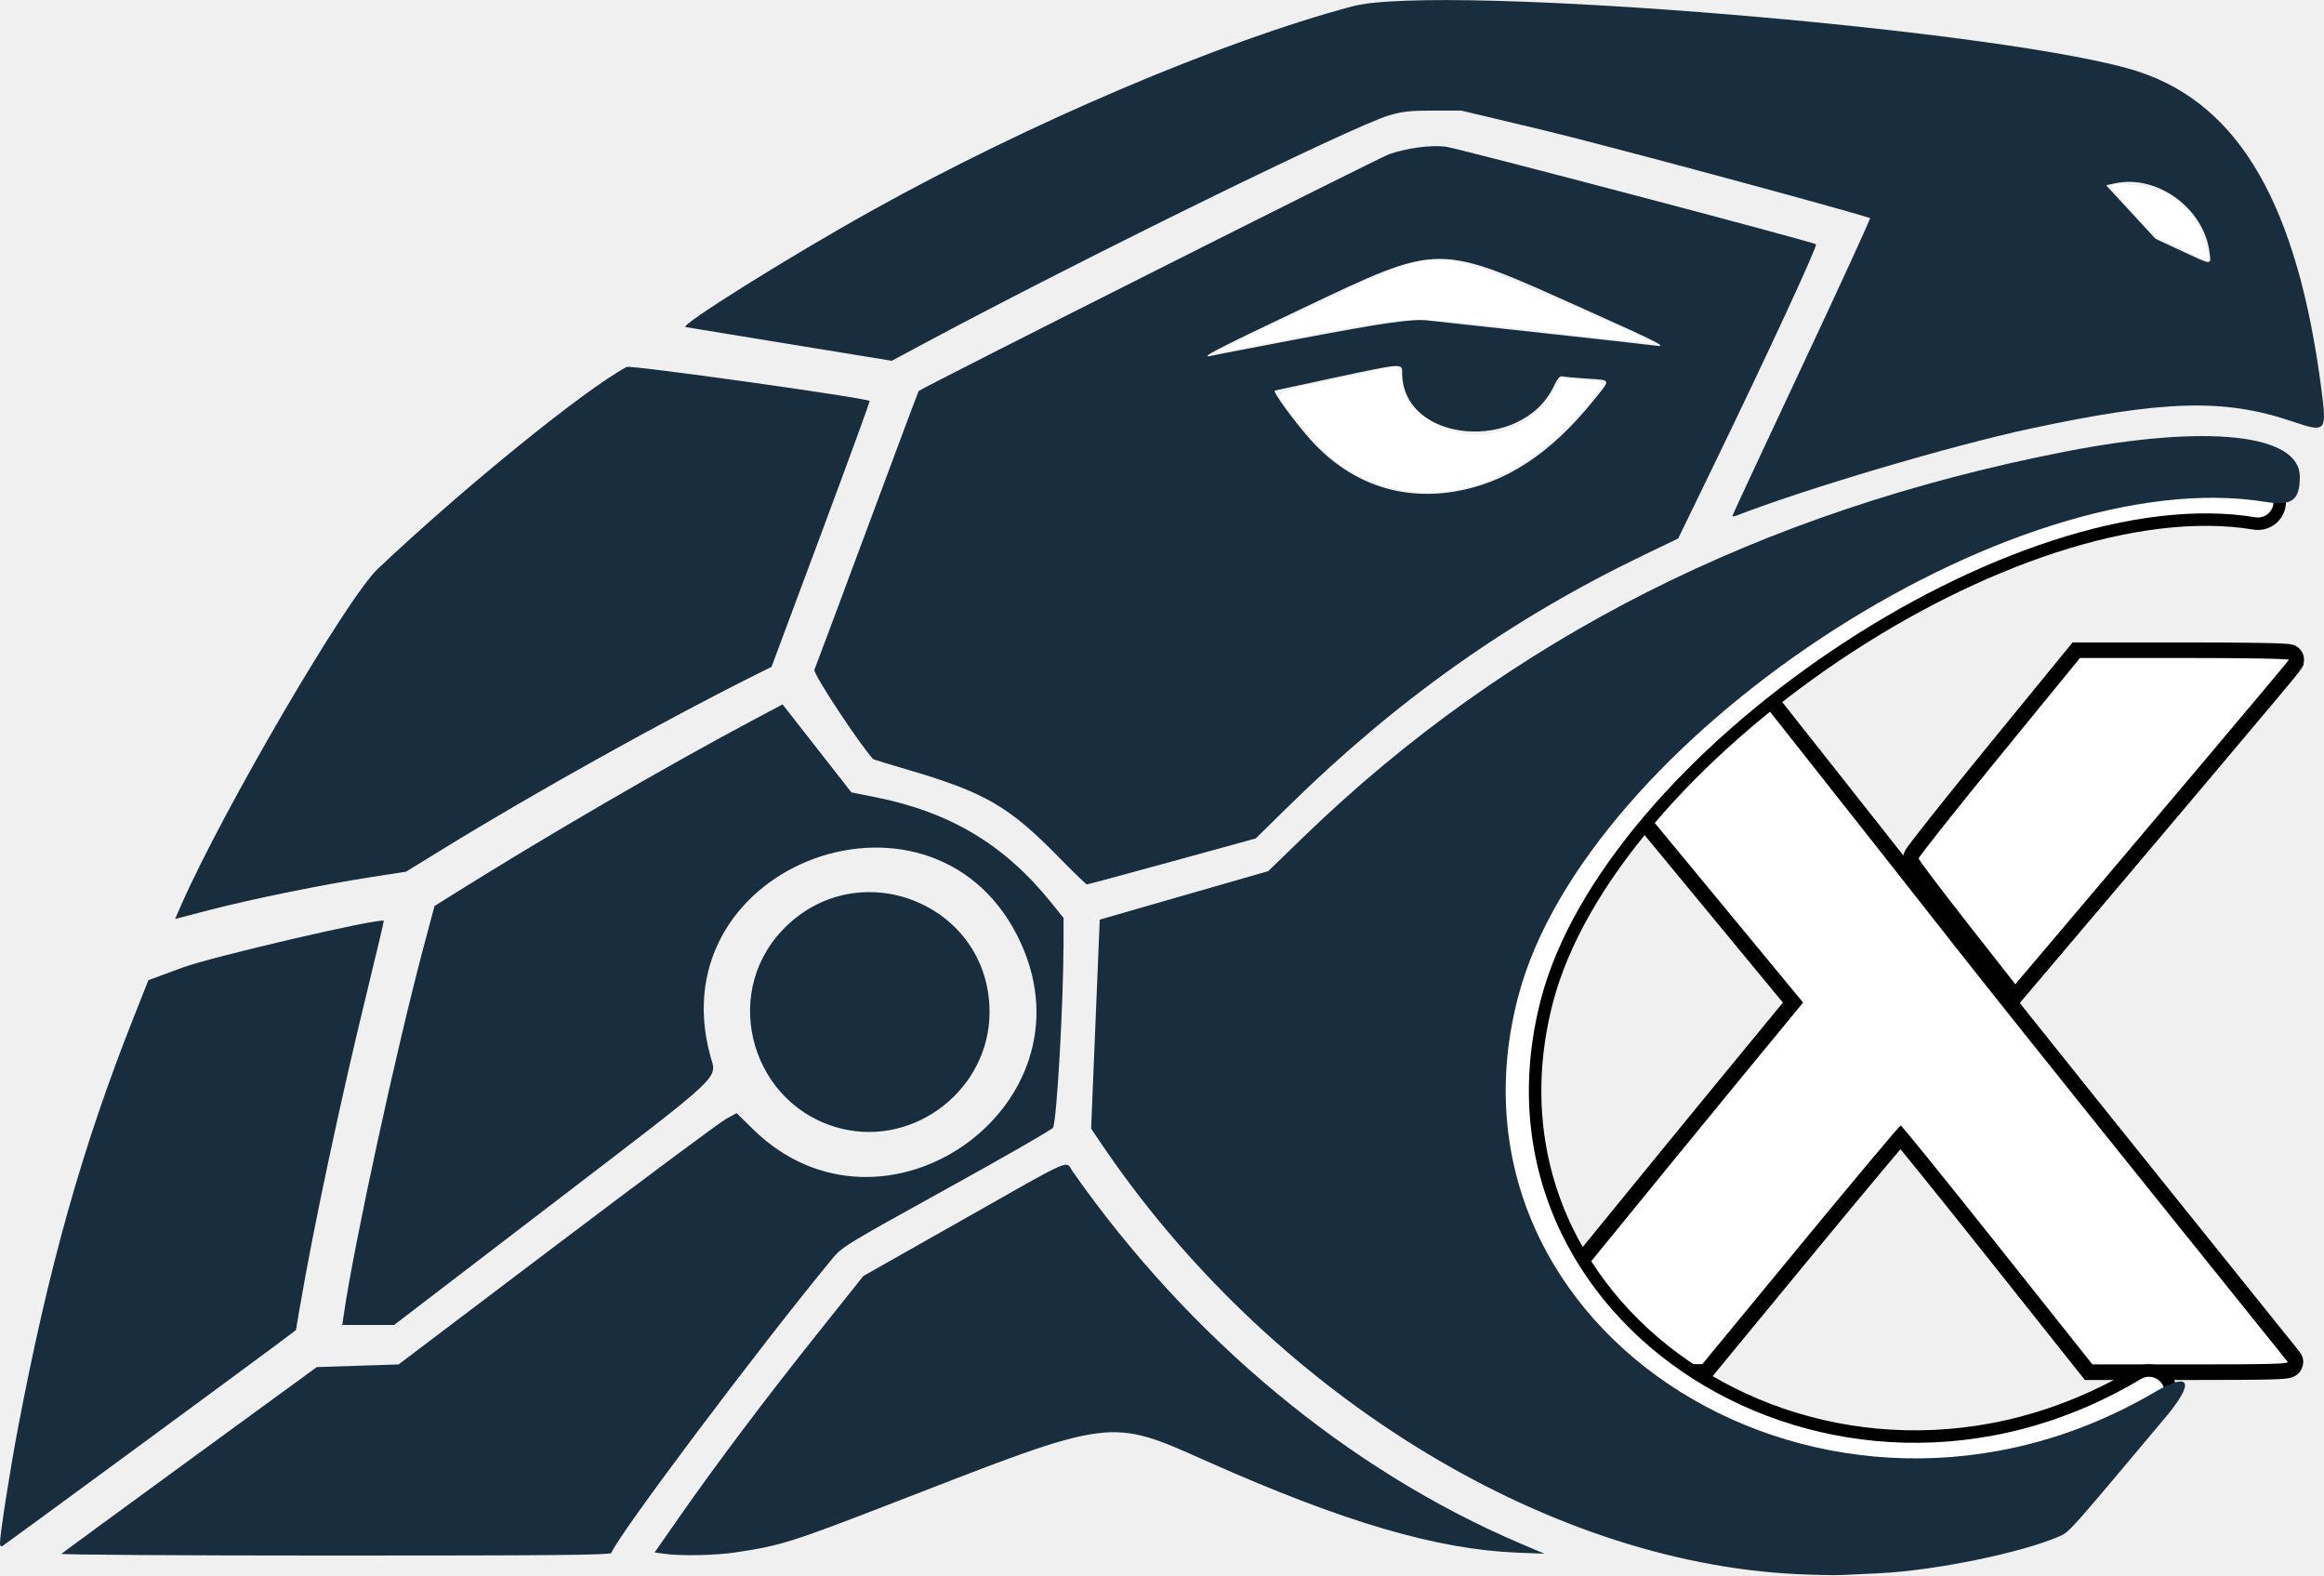
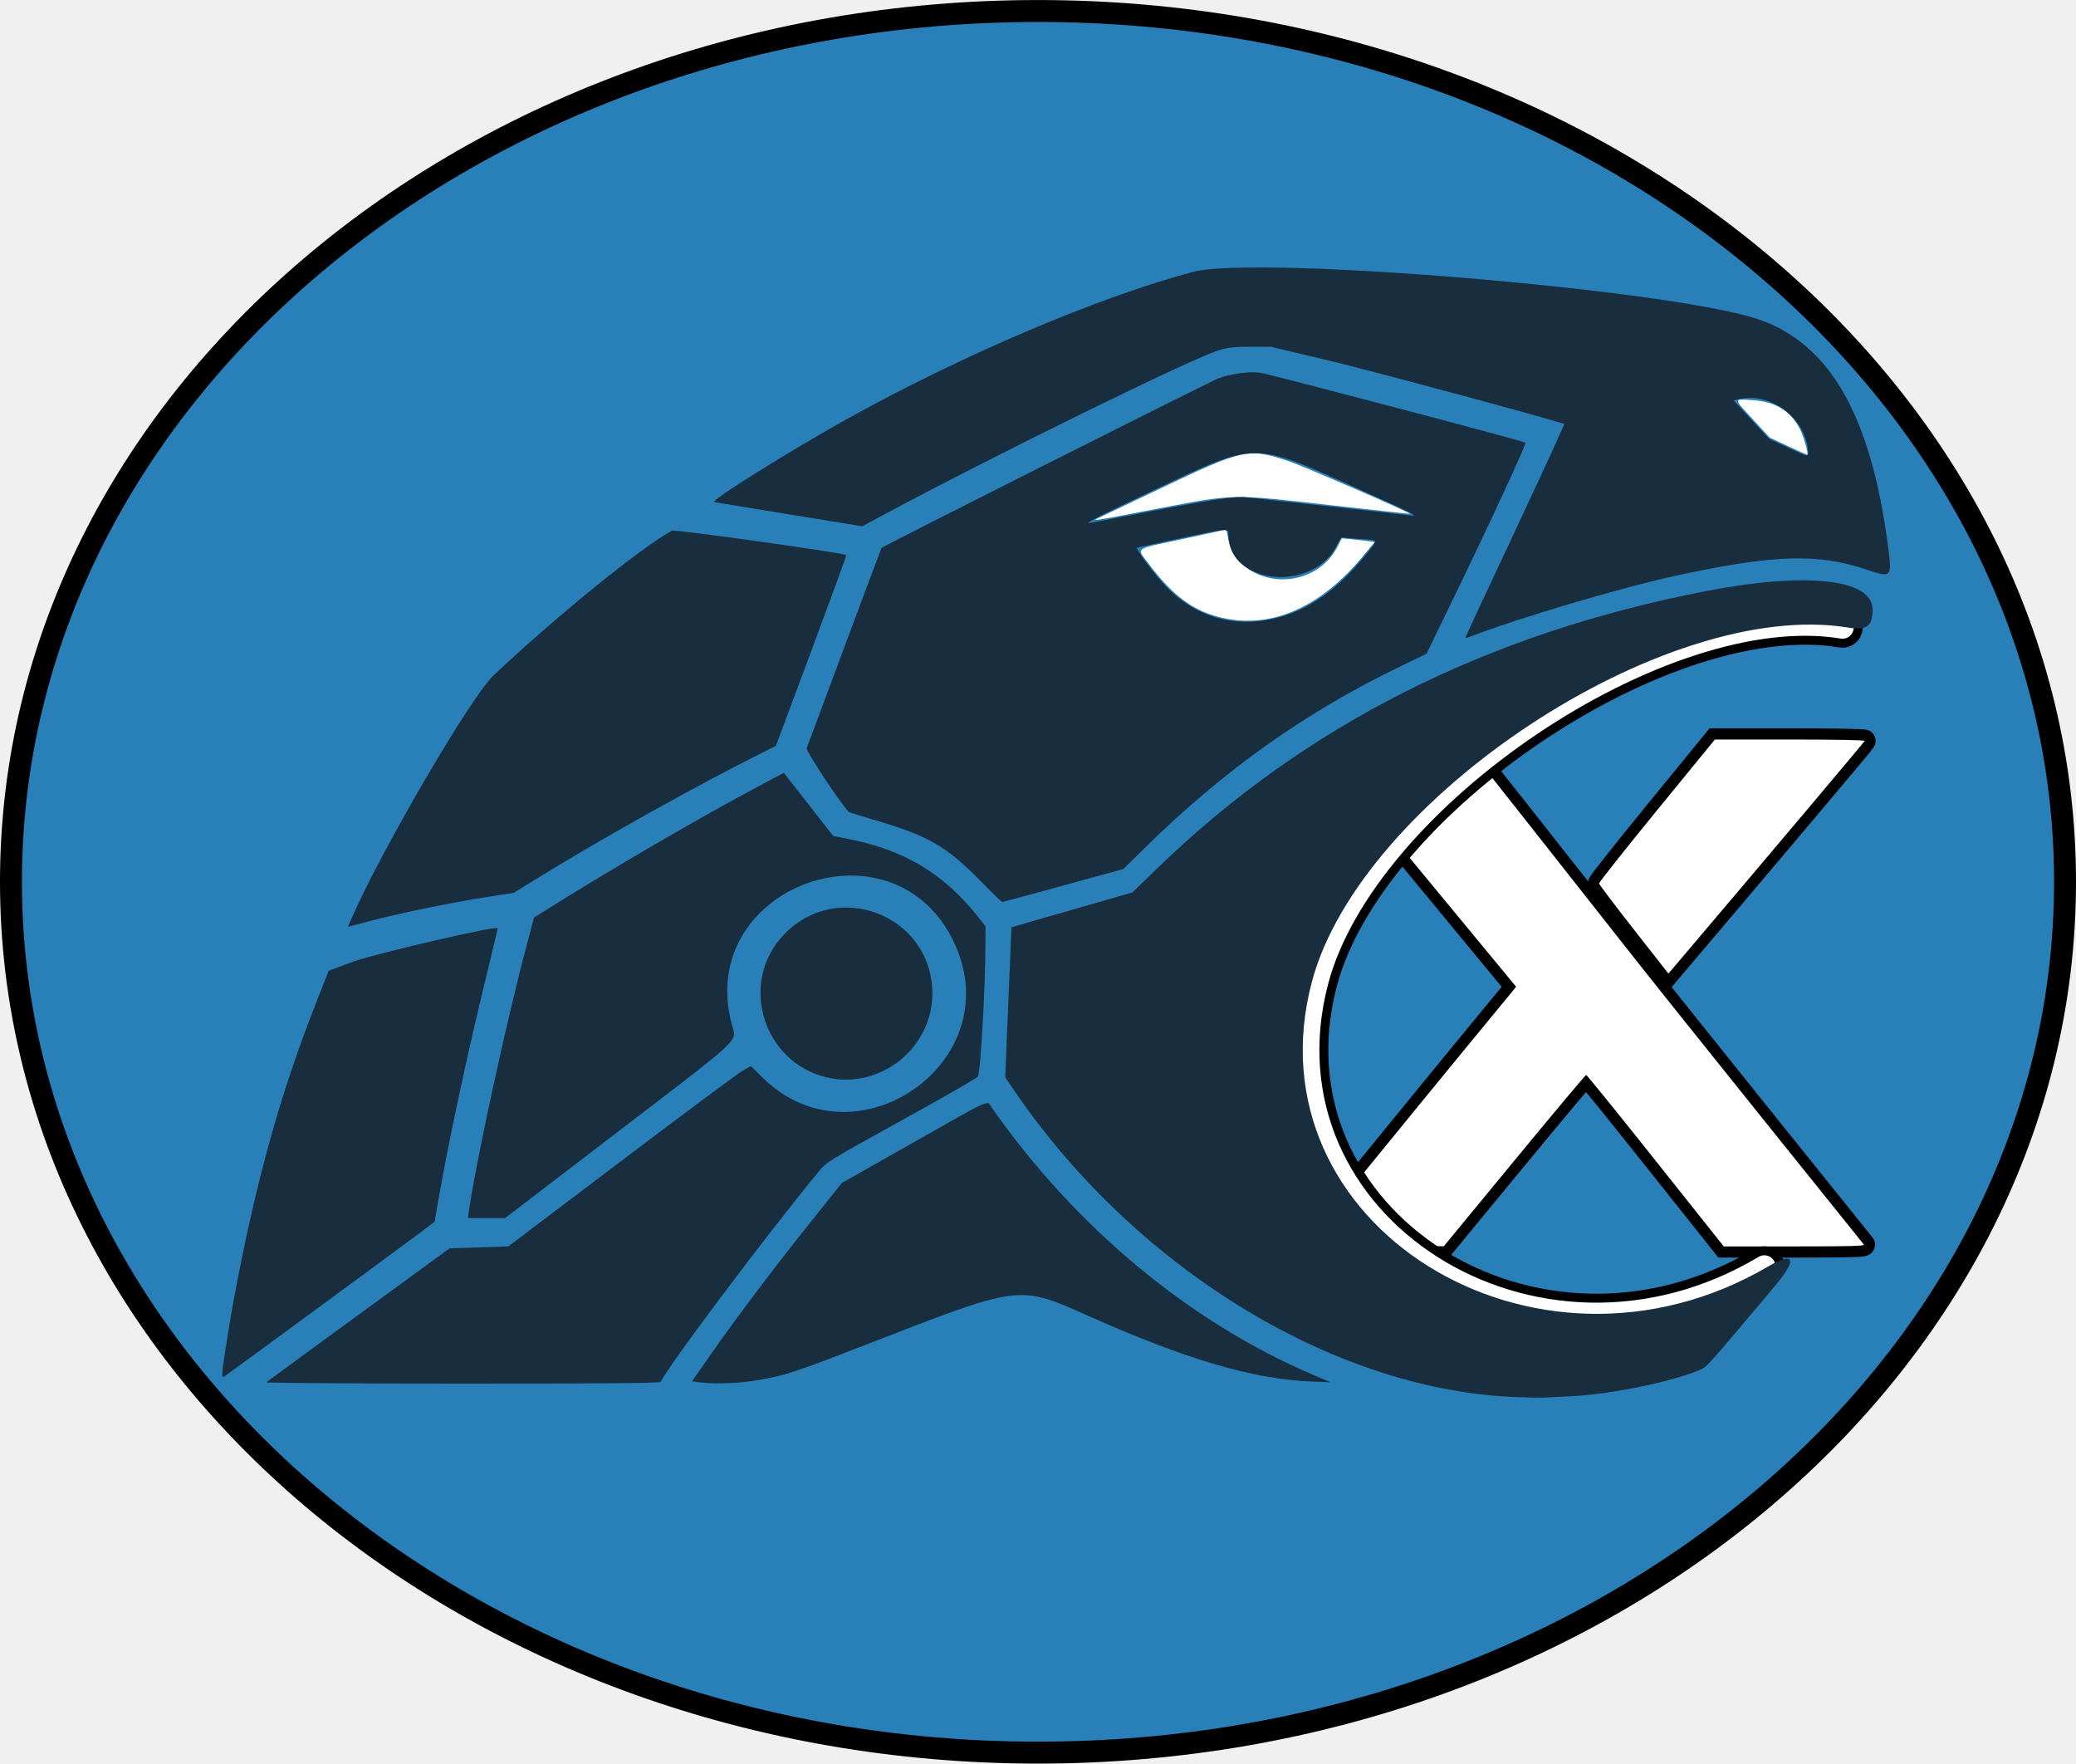
- <svg xmlns="http://www.w3.org/2000/svg" version="1.1" width="3.729in" height="2.527in" viewBox="0 0 1118.758 758.068" id="svg1">
+ <svg xmlns="http://www.w3.org/2000/svg" version="1.1" width="4.642in" height="3.943in" viewBox="0 0 1392.681 1182.92" id="svg1">
  <defs id="defs1" />
-   <g id="layer2" transform="translate(-1.001998,-0.3557419)">
-     <ellipse style="display:none;fill:#2980b9;fill-opacity:1;stroke:#000000;stroke-width:14.708;stroke-linecap:round;stroke-dasharray:none;stroke-opacity:1" id="path14" ry="584.106" rx="688.987" cy="412.439" cx="548.237" />
+   <g id="layer2" transform="translate(148.1034,179.0211)">
+     <ellipse style="display:inline;fill:#2980b9;fill-opacity:1;stroke:#000000;stroke-width:14.708;stroke-linecap:round;stroke-dasharray:none;stroke-opacity:1" id="path14" ry="584.106" rx="688.987" cy="412.439" cx="548.237" />
    <path style="display:inline;fill:none;fill-opacity:1;stroke:#000000;stroke-width:15;stroke-dasharray:none;stroke-opacity:1" d="m 832.623,317 44.059,55.75 c 24.233,30.663 53.929,68.35 65.993,83.75 12.063,15.4 52.681,66.25 90.26,113 37.58,46.75 68.773,85.562 69.318,86.25 0.79,0.996 -8.643,1.25 -46.494,1.25 h -47.486 L 962.556,599.5 C 937.412,567.875 916.45,542 915.975,542 c -0.475,0 -22.151,25.844 -48.169,57.431 l -47.306,57.431 -46.872,0.069 c -37.354,0.055 -46.676,-0.185 -45.907,-1.181 v -3e-5 c 4.306,-5.575 82.226,-101.136 108.417,-132.963 l 32.871,-39.944 -6.254,-7.554 c -3.44,-4.155 -33.981,-41.132 -67.869,-82.172 M 947.948,444.412 c -12.76,-16.275 -23.256,-30.18 -23.324,-30.898 -0.068,-0.719 17.381,-22.728 38.775,-48.91 L 1002.298,317 h 50.434 c 30.452,0 50.302,0.366 50.101,0.925 -0.265,0.734 -69.602,82.954 -122.509,145.271 l -9.176,10.808 z" id="path13" />
    <path style="display:inline;fill:#ffffff;fill-opacity:1" d="m 832.623,317 44.059,55.75 c 24.233,30.663 53.929,68.35 65.993,83.75 12.063,15.4 52.681,66.25 90.26,113 37.58,46.75 68.773,85.562 69.318,86.25 0.79,0.996 -8.643,1.25 -46.494,1.25 h -47.486 l -45.717,-57.5 c -25.145,-31.625 -46.106,-57.5 -46.581,-57.5 -0.475,0 -22.151,25.844 -48.169,57.431 l -47.306,57.431 -46.872,0.069 c -37.354,0.055 -46.676,-0.185 -45.907,-1.181 v -3e-5 c 4.306,-5.575 82.226,-101.136 108.417,-132.963 l 32.871,-39.944 -6.254,-7.554 c -3.44,-4.155 -33.981,-41.132 -67.869,-82.172 m 153.062,51.295 c -12.76,-16.275 -23.256,-30.18 -23.324,-30.898 -0.068,-0.719 17.381,-22.728 38.775,-48.91 L 1002.298,317 h 50.434 c 30.452,0 50.302,0.366 50.101,0.925 -0.265,0.734 -69.602,82.954 -122.509,145.271 l -9.176,10.808 z" id="path11" />
    <path style="fill:none;fill-opacity:1;stroke:#000000;stroke-width:27;stroke-linecap:round;stroke-dasharray:none;stroke-opacity:1" d="M 1087.949,241.88 C 967.786,221.923 767.371,357.019 735.523,479.444 693.229,642.027 881.986,762.211 1035.501,670.445" id="path15" />
    <path style="fill:none;stroke:#ffffff;stroke-width:15;stroke-linecap:round;stroke-dasharray:none;stroke-opacity:1" d="M 1087.949,241.88 C 967.786,221.923 767.371,357.019 735.523,479.444 693.229,642.027 881.986,762.211 1035.501,670.445" id="path12" />
  </g>
-   <g id="g9" transform="translate(-1.001998,-0.3557419)" style="display:inline">
+   <g id="g9" transform="translate(148.1034,179.0211)" style="display:inline">
    <path style="fill:#ffffff;fill-opacity:1;stroke:none" d="m 672.5,235.518 c -19.553,-4.312 -33.504,-14.48 -50.099,-36.518 -8.172,-10.851 -9.948,-9.479 20.747,-16.035 14.588,-3.116 27.667,-5.952 29.063,-6.303 2.319,-0.582 2.591,-0.31 3.144,3.15 5.69,35.583 57.161,40.706 74.053,7.37 l 2.61,-5.15 6.241,0.59 c 3.433,0.325 8.409,0.88 11.059,1.234 l 4.818,0.643 -7.886,9.5 c -28.502,34.335 -61.019,48.735 -93.749,41.518 z m -83,-67.479 c 2.2,-1.001 20.65,-9.776 41,-19.501 55.431,-26.489 59.002,-27.256 85.5,-18.376 10.873,3.644 82.499,34.713 81.713,35.444 -0.117,0.109 -23.838,-2.475 -52.713,-5.741 -67.848,-7.676 -64.517,-7.748 -117.86,2.543 -42.44,8.187 -43.656,8.369 -37.64,5.632 z m 461.829,-47.853 -12.171,-5.686 -11.079,-11.974 c -13.38,-14.46 -13.306,-13.923 -1.829,-13.281 16.572,0.928 26.775,6.976 33.218,19.692 2.585,5.102 5.902,17.116 4.693,16.999 -0.364,-0.035 -6.138,-2.623 -12.832,-5.75 z" id="path10" />
    <path style="fill:#182d3d" d="M 866,757.935 C 743.912,752.117 610.965,669.573 530.29,549.5 l -4.031,-6 2.077,-50.273 2.077,-50.273 4.543,-1.333 c 2.499,-0.733 20.743,-5.987 40.543,-11.675 l 36,-10.341 17,-16.454 c 98.772,-95.601 220.034,-156.904 367,-185.534 68.162,-13.279 112.733,-8.423 112.634,12.27 -0.054,11.28 -3.875,14.053 -16.527,11.994 -122.615,-19.957 -327.121,115.139 -359.618,237.564 -43.157,162.583 149.452,282.767 306.099,191.001 17.524,-10.266 19.719,-5.056 5.171,12.275 -47.124,56.137 -46.057,54.947 -51.24,57.177 -18.27,7.859 -59.685,16.324 -86.104,17.599 -6.278,0.303 -14.34,0.692 -17.915,0.865 -3.575,0.173 -13.475,-0.018 -22,-0.425 z M 30.55,748.152 c 0.522,-0.466 28.4,-20.876 61.95,-45.355 l 61,-44.508 19.687,-0.637 19.687,-0.637 76.313,-57.722 c 41.972,-31.747 78.589,-58.962 81.37,-60.478 l 5.057,-2.756 7.943,7.791 c 62.295,61.099 165.103,-10.464 128.849,-89.69 -40.047,-87.514 -174.552,-38.961 -149.558,53.987 3.21,11.939 8.652,6.814 -76.221,71.778 L 190.752,638 h -12.489 -12.489 l 0.688,-4.75 c 5.001,-34.517 25.564,-129.01 39.023,-179.322 l 4.693,-17.545 6.161,-3.87 c 46.397,-29.141 105.458,-63.48 148.278,-86.212 l 13.117,-6.963 16.558,21.175 16.558,21.175 11.314,2.254 c 36.268,7.226 62.445,22.902 84.951,50.872 l 5.886,7.316 -0.025,12.184 c -0.059,29.353 -3.241,85.26 -5.052,88.77 -0.45,0.872 -23.454,14.089 -51.121,29.371 C 407.714,599.572 406.379,600.388 401.5,606.309 365.847,649.573 298.799,738.853 295.28,747.75 294.888,748.741 267.337,749 162.193,749 89.267,749 30.027,748.619 30.55,748.152 Z m 289.763,-0.052 -4.187,-0.6 12.575,-18 c 17.686,-25.315 41.051,-56.313 66.29,-87.942 l 21.631,-27.109 48.111,-27.225 c 54.692,-30.949 48.896,-28.426 52.735,-22.953 C 573.723,644.469 650.223,707.984 733,743.222 l 11.5,4.896 -13,-0.517 c -38.803,-1.542 -83.686,-14.718 -148.888,-43.71 -47.894,-21.296 -44.949,-21.672 -150.229,19.196 -49.994,19.407 -55.392,21.113 -77.127,24.375 -10.074,1.512 -26.718,1.815 -34.944,0.637 z M 1.002,742.809 C 1.006,738.66 5.814,707.921 9.498,688.5 24.375,610.063 40.519,552.642 65.225,490.288 l 7.216,-18.212 16.524,-6.099 c 14.19,-5.237 94.816,-23.973 96.79,-22.492 0.14,0.105 -3.32,14.776 -7.69,32.603 C 165.19,528.613 152.039,590.293 145.249,630 l -1.795,10.5 -10.477,7.851 C 119.136,658.724 3.857,743.388 2.25,744.361 c -0.858,0.519 -1.249,0.032 -1.248,-1.552 z M 406.217,543.551 c -42.707,-10.341 -58.736,-63.586 -28.719,-95.4 36.093,-38.255 99.945,-13.096 99.867,39.35 -0.055,36.753 -35.505,64.681 -71.148,56.051 z M 88.389,435.561 c 20.139,-45.751 79.64,-147.444 94.466,-161.449 41.658,-39.353 99.223,-86.049 119.803,-97.184 1.896,-1.026 115.489,14.884 116.99,16.386 0.196,0.196 -10.353,29.066 -23.442,64.156 l -23.798,63.801 -7.954,3.968 c -43.691,21.797 -106.508,56.8 -150.483,83.852 l -17.529,10.783 -16.971,2.622 c -23.173,3.58 -57.559,10.582 -77.581,15.798 l -16.609,4.327 z M 510.5,412.689 c -23.678,-24.186 -35.376,-30.973 -71.926,-41.728 -9.309,-2.739 -17.028,-5.089 -17.152,-5.221 -6.529,-6.968 -29.143,-41.279 -28.375,-43.052 0.522,-1.204 11.973,-31.849 25.446,-68.101 13.474,-36.252 24.612,-65.991 24.752,-66.087 3.985,-2.729 221.756,-112.321 226.442,-113.955 8.595,-2.998 20.191,-4.538 27.312,-3.626 5.881,0.753 177.007,45.847 178.224,46.964 0.831,0.763 -23.834,54.046 -49.122,106.116 l -17.24,35.5 -16.632,8 C 728.462,298.174 673.509,337.046 621,388.628 l -15.5,15.226 -40.257,11.073 c -22.142,6.09 -40.592,11.066 -41,11.057 -0.408,-0.009 -6.593,-5.991 -13.743,-13.295 z M 701,236.932 c 24.716,-4.004 46.408,-18.191 67.155,-43.921 8.485,-10.523 8.763,-9.668 -3.405,-10.474 -5.638,-0.374 -10.933,-0.869 -11.767,-1.101 -1.031,-0.287 -2.311,1.25 -3.993,4.792 -15.378,32.391 -72.974,27.345 -72.99,-6.396 -0.002,-4.723 0.26,-4.739 -30.786,1.872 -16.343,3.48 -30.09,6.446 -30.549,6.59 -1.168,0.367 9.299,14.778 17.01,23.419 18.516,20.749 42.673,29.537 69.324,25.219 z m -75,-73.458 c 41.068,-7.806 54.926,-9.799 62.201,-8.942 2.364,0.278 27.024,2.977 54.799,5.997 27.775,3.02 52.3,5.758 54.5,6.084 6.901,1.023 3.269,-0.853 -34,-17.569 -71.737,-32.175 -68.218,-32.181 -136.656,0.243 -40.509,19.191 -49.366,23.813 -42.594,22.223 1.238,-0.29 20.025,-3.907 41.75,-8.037 z m 209,85.087 c 0,-0.359 15.061,-32.695 33.468,-71.857 18.408,-39.162 33.145,-71.307 32.75,-71.433 C 884.285,99.866 771.428,69.517 743.428,62.838 L 704.5,53.553 691,53.549 c -11.114,-0.003 -14.866,0.399 -21.229,2.27 -17.48,5.141 -148.194,69.243 -223.876,109.787 l -15.606,8.36 -48.894,-7.987 c -26.892,-4.393 -49.547,-8.1 -50.345,-8.238 -3.393,-0.587 49.937,-33.941 89.352,-55.884 C 496.67,59.399 588.757,20.241 652,3.376 694.7,-8.011 971.348,15.056 1031,34.977 c 48.351,16.147 76.132,64.656 87.526,152.831 2.652,20.523 2.323,20.872 -14.34,15.245 -32.513,-10.981 -61.659,-10.158 -125.686,3.547 -38.033,8.141 -107.503,28.694 -141.75,41.937 -0.963,0.372 -1.75,0.383 -1.75,0.023 z M 1064.685,121.989 C 1062.169,100.744 1039.479,84.107 1019.108,88.572 l -4.237,0.928 11.877,12.867 11.877,12.867 12.437,5.79 c 15.219,7.085 14.339,7.022 13.622,0.965 z" id="path9" />
  </g>
</svg>
